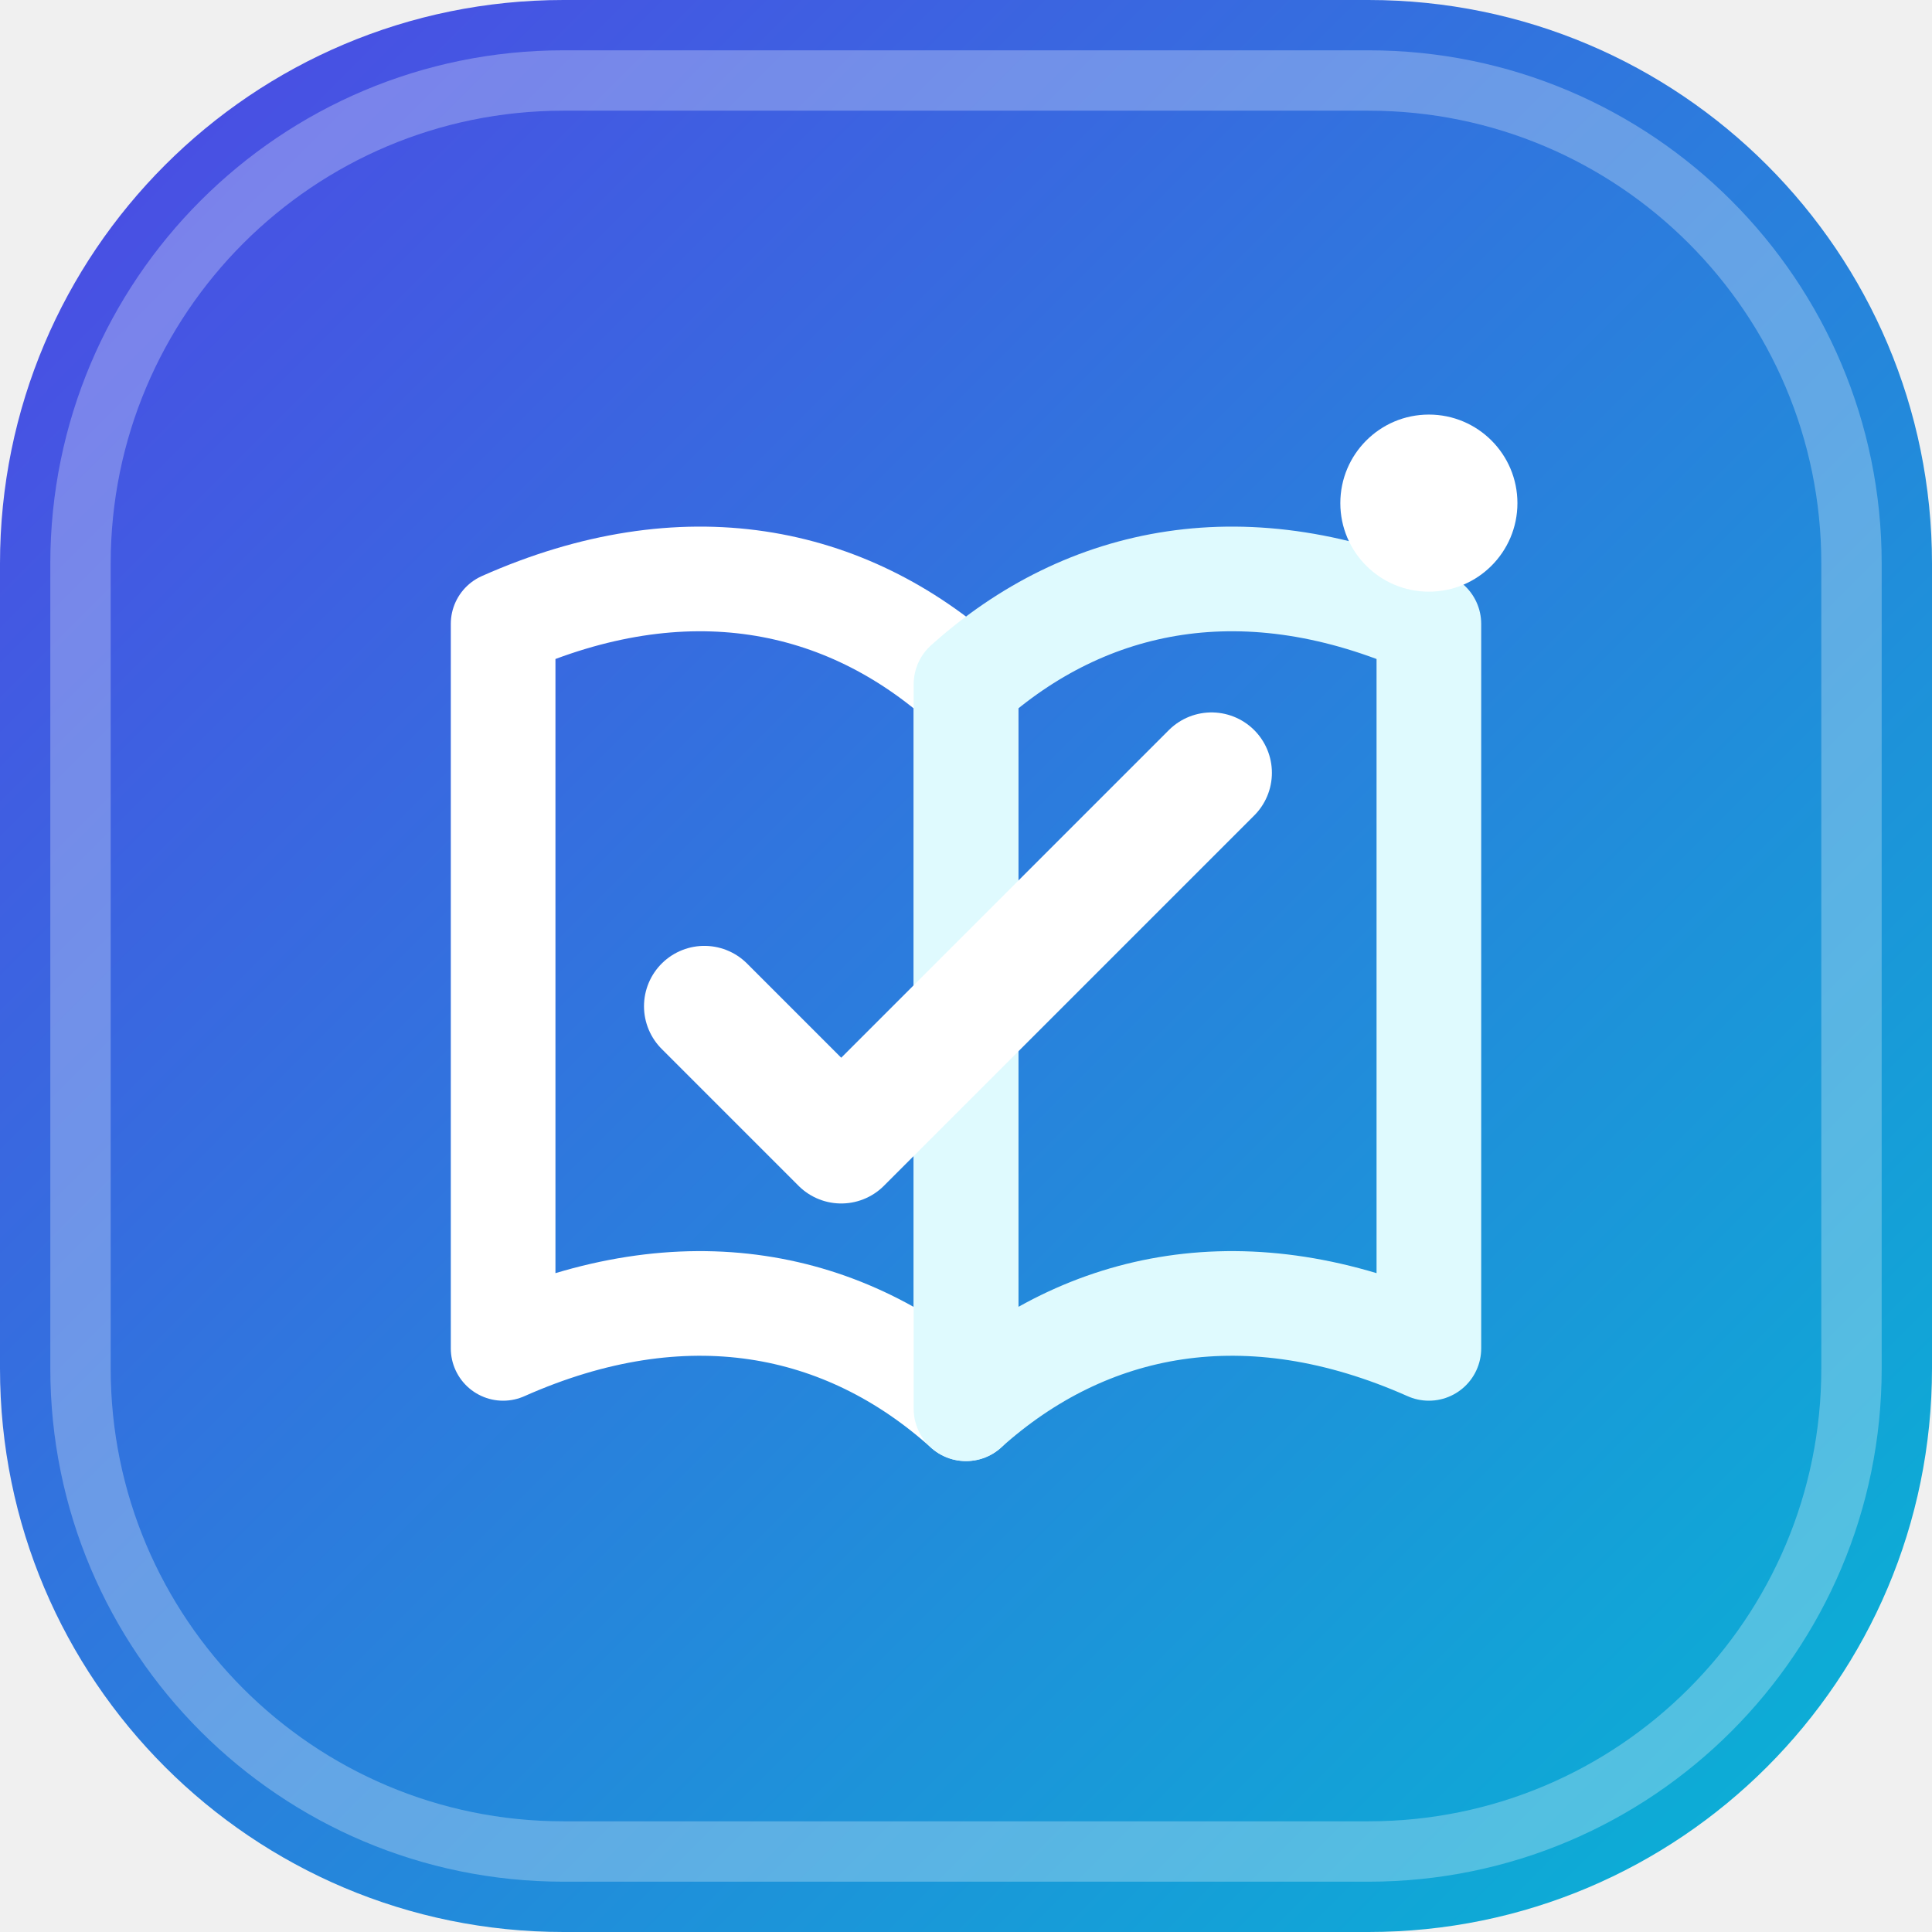
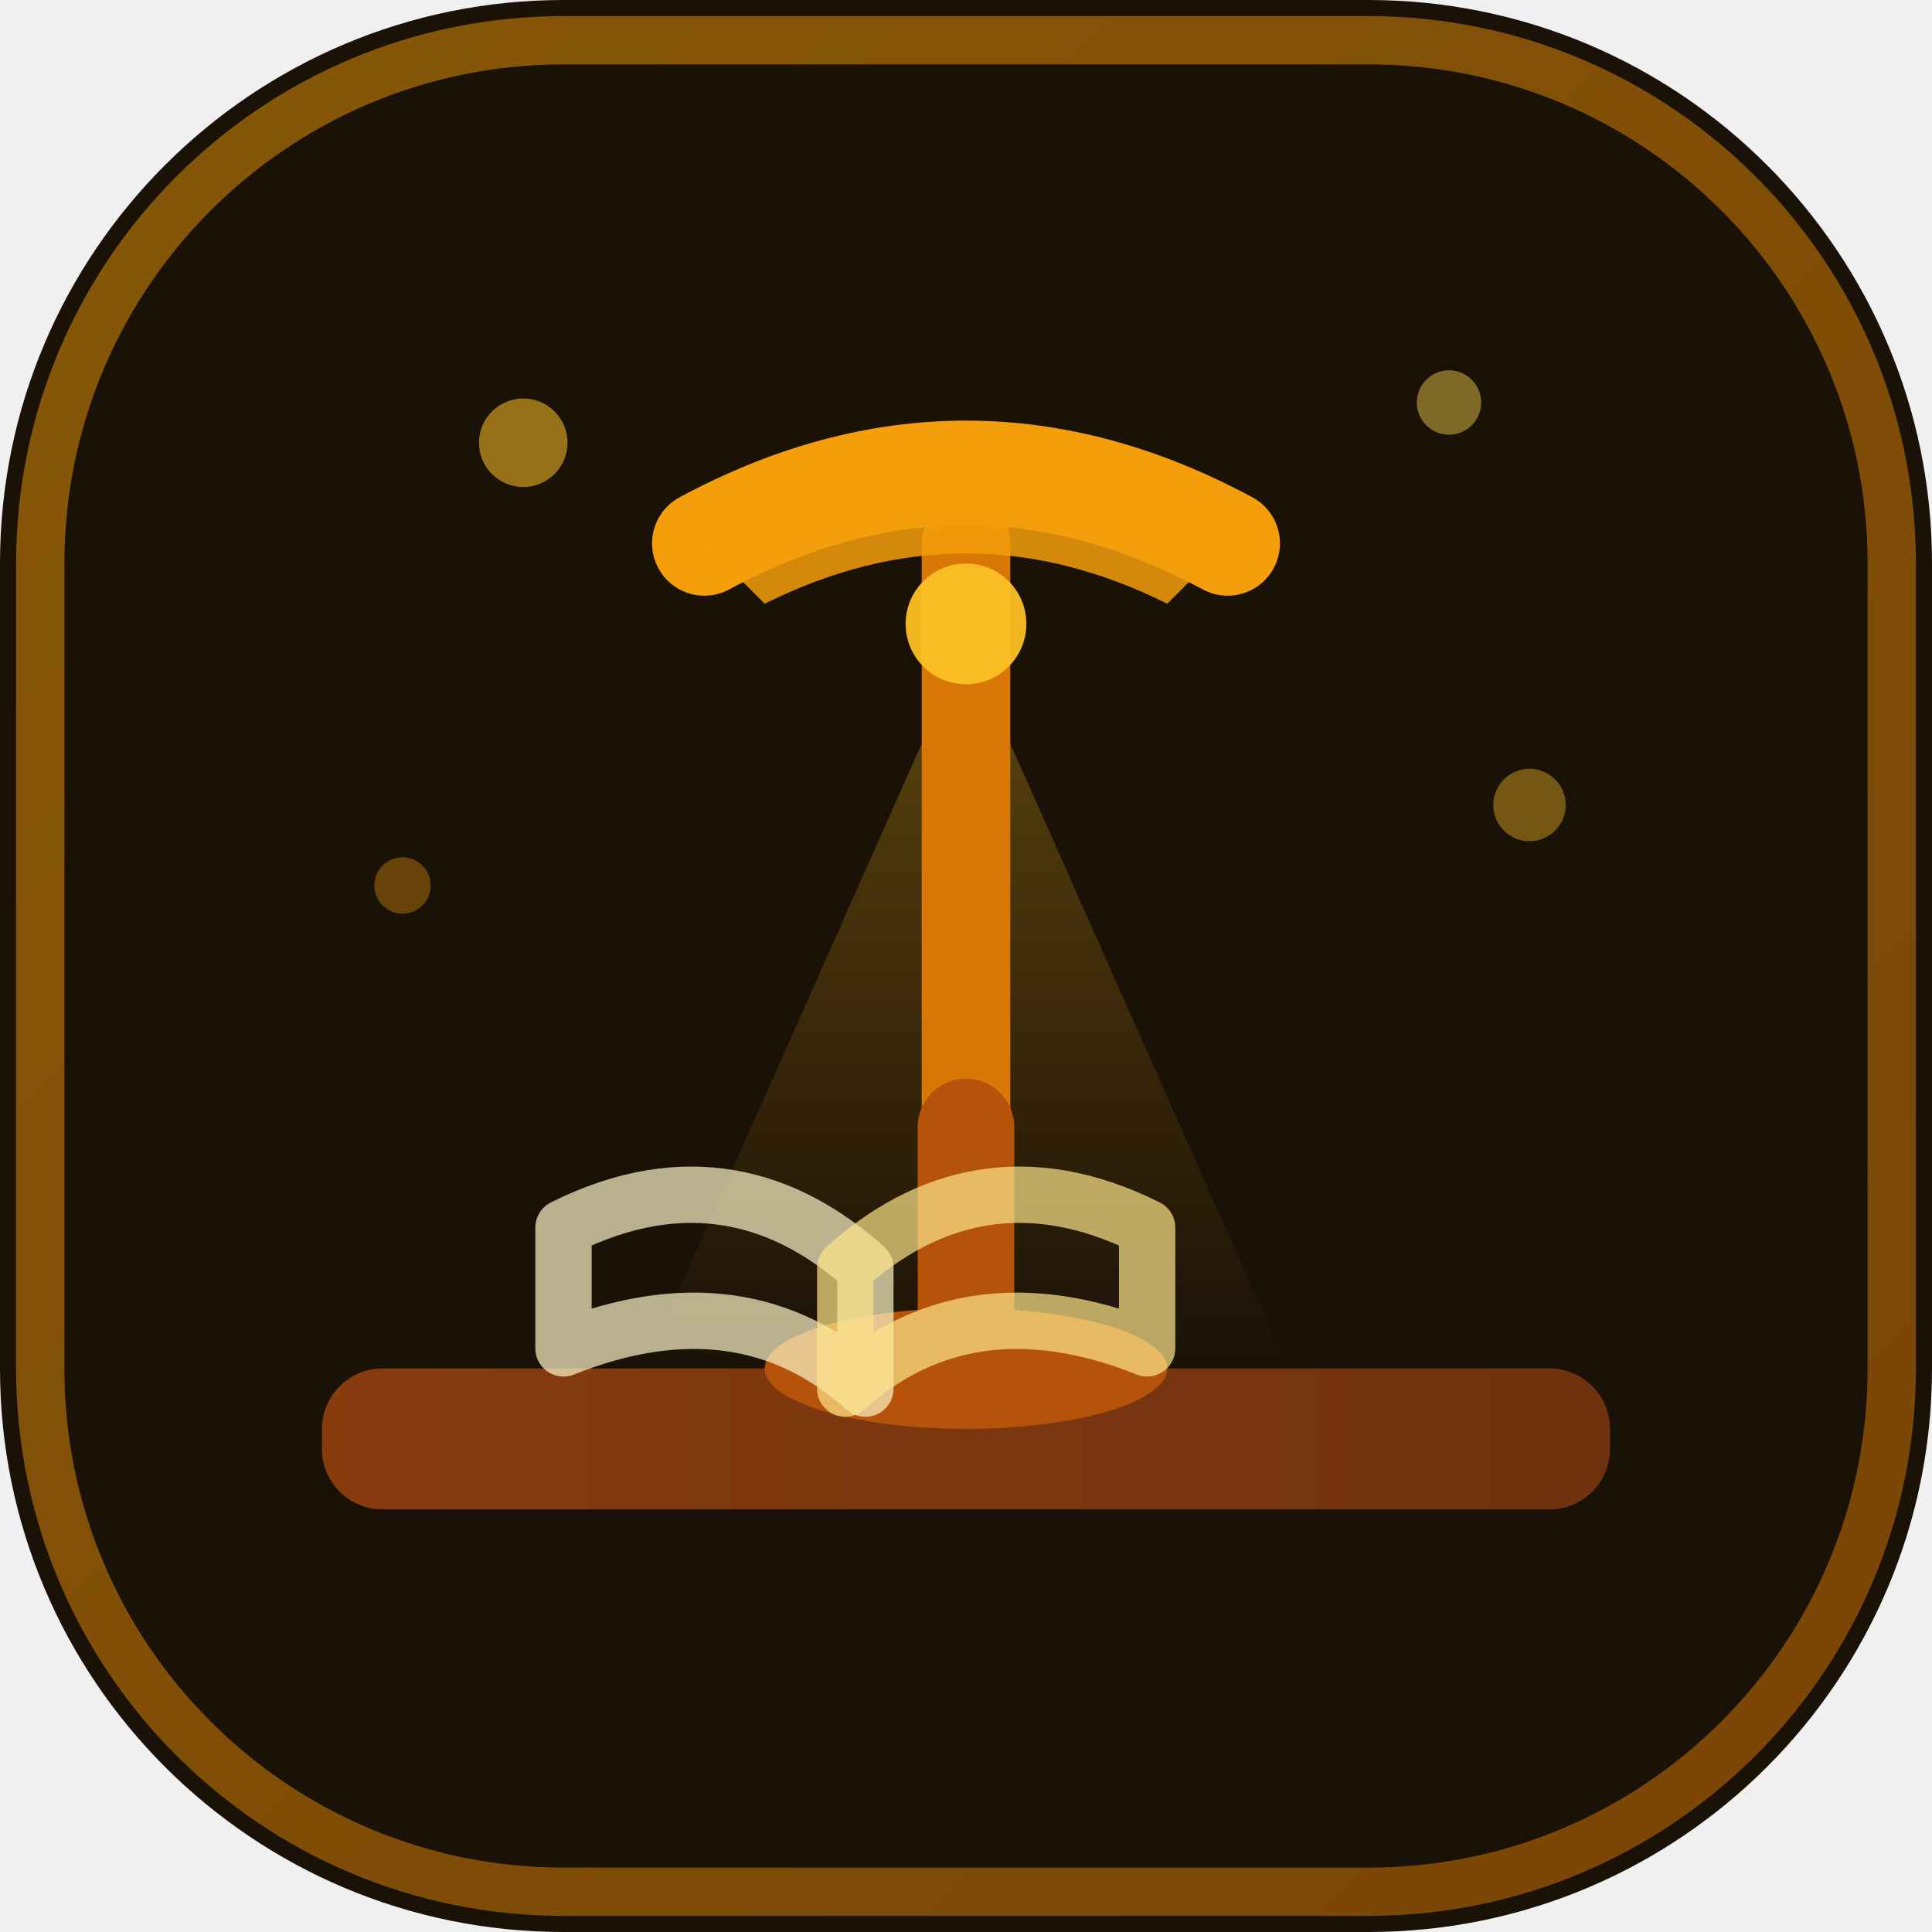
<svg xmlns="http://www.w3.org/2000/svg" viewBox="0 0 48 48">
  <defs>
    <linearGradient id="cdLogoGrad" x1="0" y1="0" x2="1" y2="1">
-       <stop offset="0%" stop-color="#4f46e5" />
-       <stop offset="100%" stop-color="#06b6d4" />
+       <stop offset="0%" stop-color="#f59e0b" />
+       <stop offset="100%" stop-color="#d97706" />
+     </linearGradient>
+     <linearGradient id="cdLampGlow" x1="0.5" y1="0" x2="0.5" y2="1">
+       <stop offset="0%" stop-color="#fbbf24" stop-opacity="0.6" />
+       <stop offset="100%" stop-color="#f59e0b" stop-opacity="0" />
+     </linearGradient>
+     <linearGradient id="cdDeskGrad" x1="0" y1="0" x2="1" y2="0">
+       <stop offset="0%" stop-color="#92400e" />
+       <stop offset="100%" stop-color="#78350f" />
    </linearGradient>
  </defs>
-   <rect width="48" height="48" rx="14" fill="url(#cdLogoGrad)" />
-   <rect x="2" y="2" width="44" height="44" rx="12" fill="none" stroke="#ffffff" stroke-opacity="0.28" stroke-width="1.5" />
-   <path d="M12.5 15.5c4.5-2 8.5-1.2 11.5 1.5v18c-3-2.7-7-3.5-11.5-1.5z" fill="none" stroke="#ffffff" stroke-width="2.6" stroke-linejoin="round" />
-   <path d="M35.5 15.5c-4.5-2-8.5-1.2-11.5 1.5v18c3-2.7 7-3.5 11.5-1.5z" fill="none" stroke="#dffafe" stroke-width="2.6" stroke-linejoin="round" />
-   <path d="m17.5 25 3.4 3.4 9.2-9.2" fill="none" stroke="#ffffff" stroke-width="3" stroke-linecap="round" stroke-linejoin="round" />
-   <circle cx="35.5" cy="12.5" r="2.2" fill="#ffffff" />
+   <rect width="48" height="48" rx="14" fill="#1a1207" />
+   <rect x="1" y="1" width="46" height="46" rx="13" fill="none" stroke="url(#cdLogoGrad)" stroke-opacity="0.5" stroke-width="1.2" />
+   <path d="M24 16 L16 34 L32 34 Z" fill="url(#cdLampGlow)" opacity="0.5" />
+   <rect x="8" y="34" width="32" height="3.5" rx="1.5" fill="url(#cdDeskGrad)" opacity="0.9" />
+   <line x1="24" y1="13.5" x2="24" y2="28" stroke="#d97706" stroke-width="2.2" stroke-linecap="round" />
+   <line x1="24" y1="28" x2="24" y2="33.5" stroke="#b45309" stroke-width="2.4" stroke-linecap="round" />
+   <path d="M17.5 13.5 Q24 10 30.5 13.5" stroke="#f59e0b" stroke-width="2.6" fill="none" stroke-linecap="round" />
+   <path d="M17.5 13.5 Q24 10.5 30.5 13.5 L29 15 Q24 12.5 19 15 Z" fill="#f59e0b" opacity="0.85" />
+   <ellipse cx="24" cy="34" rx="5" ry="1.5" fill="#b45309" />
+   <path d="M14 30.5c3-1.5 5.5-.8 7.5 1v3c-2-1.8-4.5-2.2-7.5-1z" fill="none" stroke="#fef3c7" stroke-width="1.4" stroke-linejoin="round" opacity="0.7" />
+   <path d="M28.5 30.5c-3-1.5-5.5-.8-7.5 1v3c2-1.8 4.5-2.2 7.5-1z" fill="none" stroke="#fde68a" stroke-width="1.4" stroke-linejoin="round" opacity="0.7" />
+   <circle cx="24" cy="15.5" r="1.5" fill="#fbbf24" opacity="0.95" />
+   <circle cx="13" cy="11" r="1.1" fill="#fbbf24" opacity="0.55" />
+   <circle cx="36" cy="10" r="0.8" fill="#fcd34d" opacity="0.45" />
+   <circle cx="10" cy="22" r="0.7" fill="#f59e0b" opacity="0.35" />
+   <circle cx="38" cy="20" r="0.9" fill="#fbbf24" opacity="0.4" />
</svg>
